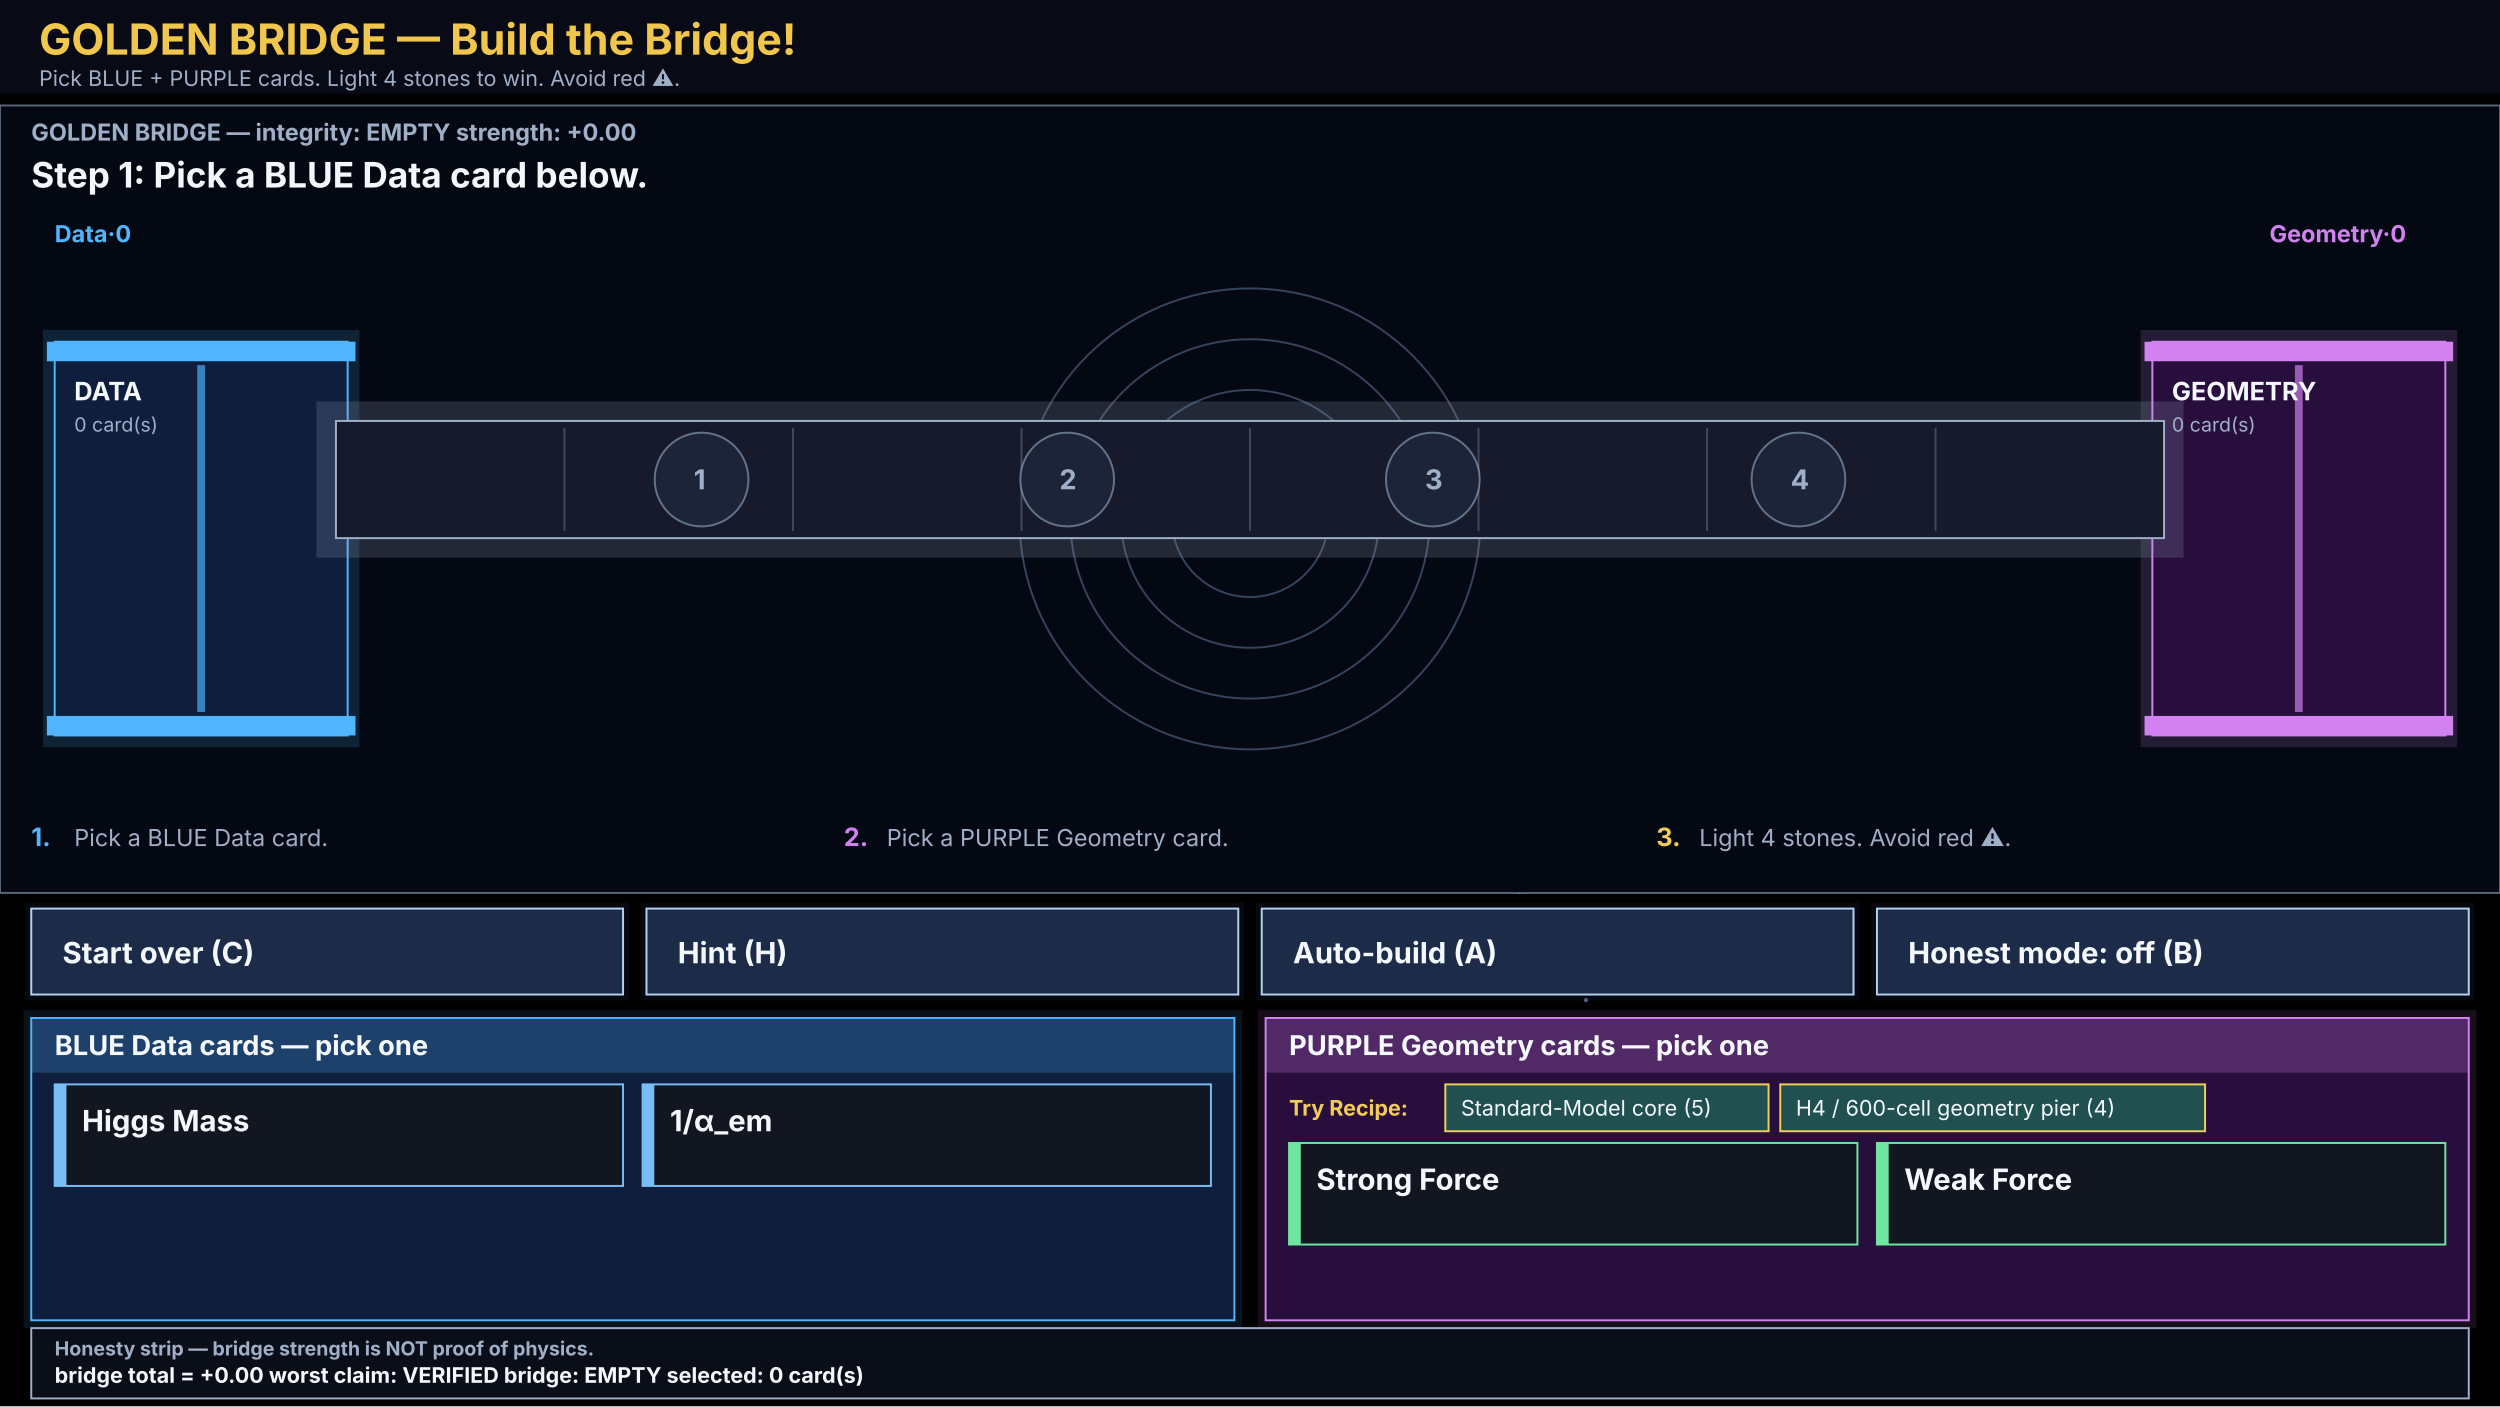
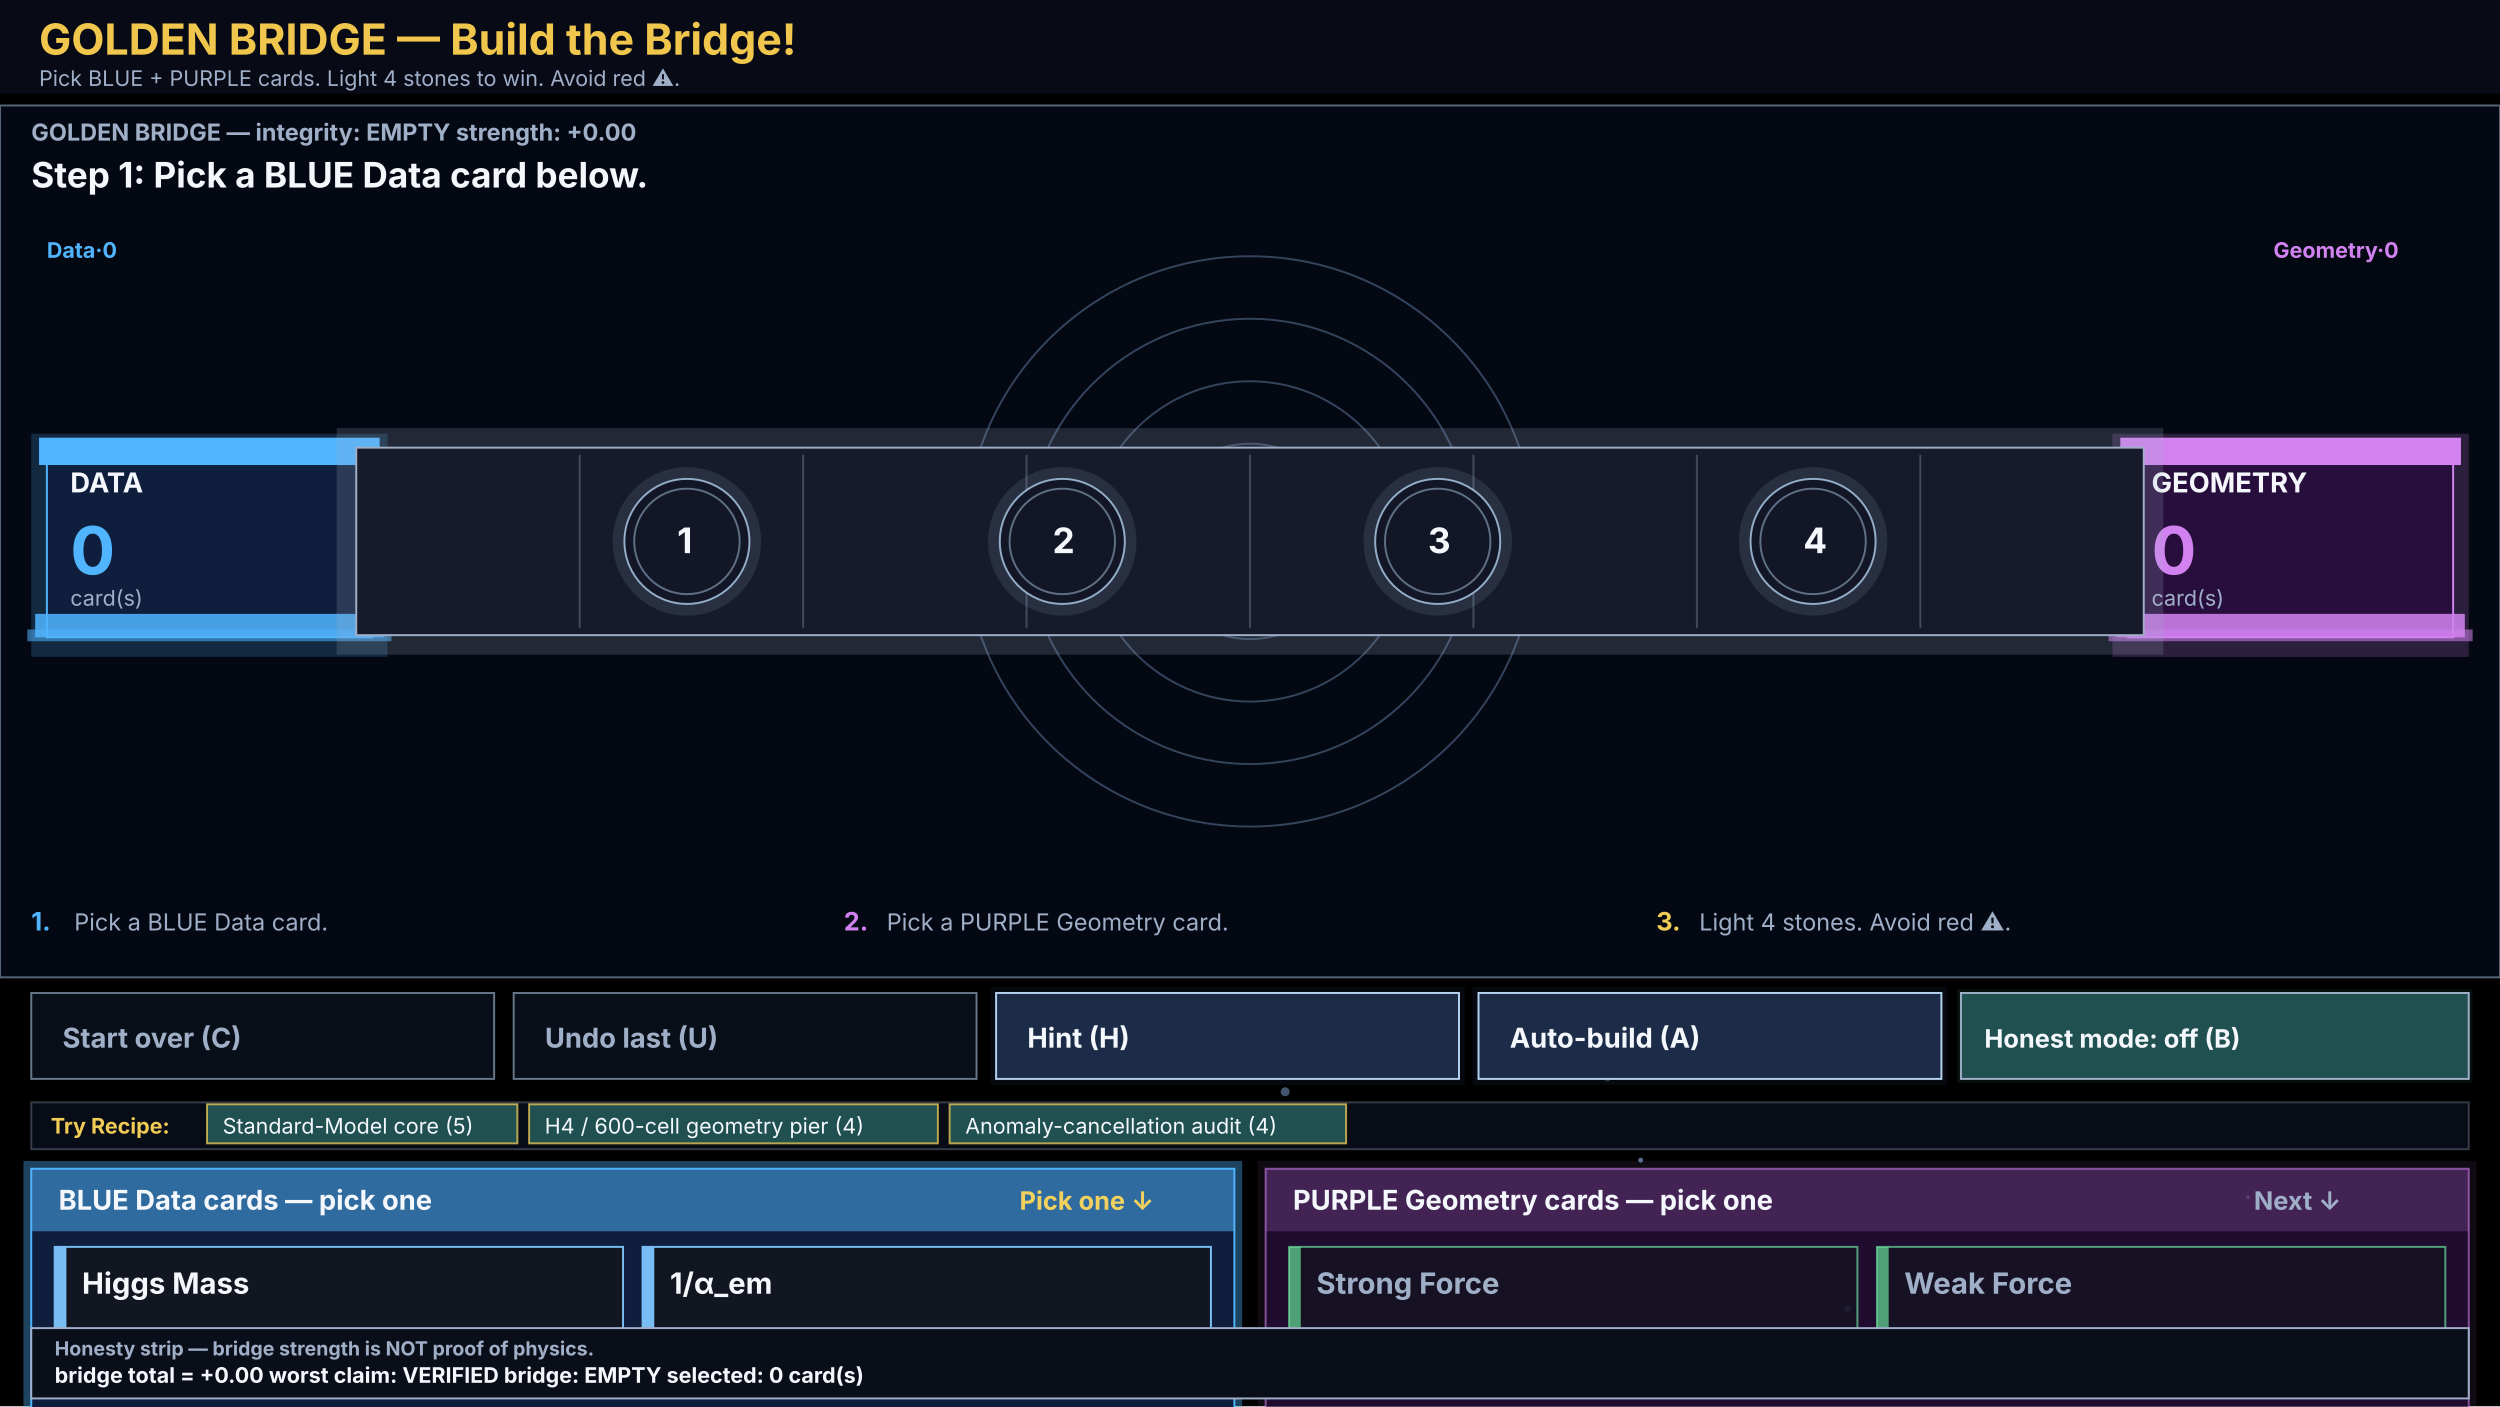
<svg xmlns="http://www.w3.org/2000/svg" viewBox="0 0 1280 720" width="100%" preserveAspectRatio="xMidYMid meet" font-family="ui-sans-serif, system-ui, -apple-system, sans-serif" role="img" aria-label="GOLDEN BRIDGE static layout snapshot">
  <rect x="0.00" y="0.00" width="1280.00" height="720.00" fill="rgba(0,0,0,1.000)" />
  <circle cx="708.00" cy="414.00" r="0.80" fill="rgba(140,180,230,0.400)" />
  <circle cx="108.00" cy="585.00" r="0.50" fill="rgba(140,180,230,0.349)" />
  <circle cx="511.00" cy="223.00" r="1.10" fill="rgba(140,180,230,0.553)" />
  <circle cx="778.00" cy="456.00" r="1.55" fill="rgba(140,180,230,0.510)" />
  <circle cx="717.00" cy="264.00" r="0.65" fill="rgba(140,180,230,0.490)" />
  <circle cx="1001.00" cy="451.00" r="1.85" fill="rgba(140,180,230,0.702)" />
  <circle cx="287.00" cy="409.00" r="1.55" fill="rgba(140,180,230,0.482)" />
  <circle cx="1151.00" cy="613.00" r="0.95" fill="rgba(140,180,230,0.655)" />
  <circle cx="595.00" cy="0.00" r="1.10" fill="rgba(140,180,230,0.416)" />
  <circle cx="922.00" cy="325.00" r="0.80" fill="rgba(140,180,230,0.604)" />
  <circle cx="980.00" cy="195.00" r="2.00" fill="rgba(140,180,230,0.498)" />
  <circle cx="905.00" cy="533.00" r="0.80" fill="rgba(140,180,230,0.475)" />
  <circle cx="1210.00" cy="249.00" r="0.65" fill="rgba(140,180,230,0.243)" />
  <circle cx="307.00" cy="708.00" r="2.45" fill="rgba(140,180,230,0.439)" />
  <circle cx="869.00" cy="433.00" r="0.65" fill="rgba(140,180,230,0.569)" />
  <circle cx="573.00" cy="492.00" r="0.95" fill="rgba(140,180,230,0.384)" />
  <circle cx="1061.00" cy="392.00" r="0.50" fill="rgba(140,180,230,0.373)" />
  <circle cx="1063.00" cy="388.00" r="0.65" fill="rgba(140,180,230,0.451)" />
  <circle cx="1236.00" cy="471.00" r="1.55" fill="rgba(140,180,230,0.353)" />
  <circle cx="366.00" cy="446.00" r="1.10" fill="rgba(140,180,230,0.251)" />
  <circle cx="633.00" cy="321.00" r="1.70" fill="rgba(140,180,230,0.494)" />
  <circle cx="683.00" cy="616.00" r="0.80" fill="rgba(140,180,230,0.616)" />
  <circle cx="743.00" cy="248.00" r="0.50" fill="rgba(140,180,230,0.251)" />
  <circle cx="946.00" cy="670.00" r="1.85" fill="rgba(140,180,230,0.490)" />
  <circle cx="346.00" cy="232.00" r="1.70" fill="rgba(140,180,230,0.639)" />
  <circle cx="691.00" cy="310.00" r="0.50" fill="rgba(140,180,230,0.522)" />
  <circle cx="1055.00" cy="249.00" r="2.30" fill="rgba(140,180,230,0.424)" />
  <circle cx="347.00" cy="225.00" r="1.85" fill="rgba(140,180,230,0.627)" />
  <circle cx="812.00" cy="512.00" r="1.10" fill="rgba(140,180,230,0.588)" />
  <circle cx="1011.00" cy="448.00" r="2.45" fill="rgba(140,180,230,0.635)" />
  <circle cx="195.00" cy="286.00" r="1.40" fill="rgba(140,180,230,0.306)" />
  <circle cx="382.00" cy="683.00" r="1.25" fill="rgba(140,180,230,0.408)" />
  <circle cx="531.00" cy="703.00" r="1.10" fill="rgba(140,180,230,0.404)" />
  <circle cx="1246.00" cy="410.00" r="1.55" fill="rgba(140,180,230,0.682)" />
  <circle cx="726.00" cy="411.00" r="0.95" fill="rgba(140,180,230,0.243)" />
  <circle cx="1263.00" cy="416.00" r="0.95" fill="rgba(140,180,230,0.686)" />
  <circle cx="242.00" cy="375.00" r="2.15" fill="rgba(140,180,230,0.588)" />
  <circle cx="1193.00" cy="42.00" r="1.70" fill="rgba(140,180,230,0.627)" />
  <circle cx="283.00" cy="291.00" r="0.65" fill="rgba(140,180,230,0.549)" />
  <circle cx="321.00" cy="35.00" r="1.25" fill="rgba(140,180,230,0.298)" />
  <circle cx="622.00" cy="652.00" r="1.70" fill="rgba(140,180,230,0.294)" />
  <circle cx="840.00" cy="594.00" r="1.25" fill="rgba(140,180,230,0.624)" />
  <circle cx="23.00" cy="411.00" r="1.25" fill="rgba(140,180,230,0.408)" />
  <circle cx="457.00" cy="233.00" r="0.50" fill="rgba(140,180,230,0.243)" />
  <circle cx="491.00" cy="116.00" r="2.45" fill="rgba(140,180,230,0.341)" />
  <circle cx="622.00" cy="151.00" r="1.10" fill="rgba(140,180,230,0.302)" />
  <circle cx="525.00" cy="279.00" r="0.80" fill="rgba(140,180,230,0.510)" />
  <circle cx="411.00" cy="646.00" r="1.85" fill="rgba(140,180,230,0.373)" />
  <circle cx="140.00" cy="433.00" r="0.50" fill="rgba(140,180,230,0.690)" />
  <circle cx="401.00" cy="269.00" r="1.10" fill="rgba(140,180,230,0.439)" />
  <circle cx="1027.00" cy="138.00" r="1.70" fill="rgba(140,180,230,0.451)" />
  <circle cx="395.00" cy="14.00" r="1.40" fill="rgba(140,180,230,0.584)" />
  <circle cx="823.00" cy="552.00" r="1.70" fill="rgba(140,180,230,0.341)" />
  <circle cx="1251.00" cy="23.00" r="1.40" fill="rgba(140,180,230,0.322)" />
  <circle cx="955.00" cy="570.00" r="0.65" fill="rgba(140,180,230,0.286)" />
  <circle cx="813.00" cy="20.00" r="2.30" fill="rgba(140,180,230,0.698)" />
  <circle cx="1166.00" cy="205.00" r="1.25" fill="rgba(140,180,230,0.392)" />
  <circle cx="1113.00" cy="171.00" r="0.80" fill="rgba(140,180,230,0.353)" />
  <circle cx="442.00" cy="121.00" r="2.15" fill="rgba(140,180,230,0.427)" />
  <circle cx="980.00" cy="13.00" r="1.25" fill="rgba(140,180,230,0.427)" />
  <circle cx="245.00" cy="499.00" r="1.10" fill="rgba(140,180,230,0.341)" />
  <circle cx="422.00" cy="107.00" r="1.10" fill="rgba(140,180,230,0.373)" />
  <circle cx="323.00" cy="572.00" r="2.15" fill="rgba(140,180,230,0.247)" />
  <circle cx="661.00" cy="365.00" r="1.85" fill="rgba(140,180,230,0.333)" />
  <circle cx="658.00" cy="559.00" r="2.30" fill="rgba(140,180,230,0.471)" />
  <circle cx="832.00" cy="540.00" r="0.65" fill="rgba(140,180,230,0.608)" />
  <circle cx="92.00" cy="214.00" r="1.40" fill="rgba(140,180,230,0.404)" />
  <circle cx="835.00" cy="248.00" r="0.95" fill="rgba(140,180,230,0.235)" />
  <circle cx="583.00" cy="709.00" r="1.85" fill="rgba(140,180,230,0.561)" />
  <circle cx="857.00" cy="353.00" r="0.95" fill="rgba(140,180,230,0.522)" />
  <rect x="0.00" y="0.00" width="1280.00" height="48.00" fill="rgba(8,10,22,1.000)" />
  <text x="20.00" y="28.00" fill="rgba(255,210,80,0.941)" font-size="22.0" font-weight="700">GOLDEN BRIDGE  —  Build the Bridge!</text>
  <text x="20.00" y="44.00" fill="rgba(160,175,200,1.000)" font-size="11.0" font-weight="400">Pick BLUE + PURPLE cards. Light 4 stones to win. Avoid red ⚠.</text>
-   <rect x="0.00" y="54.00" width="1280.00" height="403.20" fill="rgba(4,8,18,1.000)" stroke="rgba(180,210,240,0.471)" stroke-width="1" />
+   <rect x="0.00" y="54.00" width="1280.00" height="446.40" fill="rgba(4,8,18,1.000)" stroke="rgba(180,210,240,0.471)" stroke-width="1" />
  <text x="16.00" y="72.00" fill="rgba(160,175,200,1.000)" font-size="12.0" font-weight="700">GOLDEN BRIDGE — integrity: EMPTY   strength: +0.00</text>
  <text x="16.00" y="96.00" fill="rgba(244,248,252,1.000)" font-size="18.0" font-weight="700">Step 1: Pick a BLUE Data card below.</text>
-   <rect x="22.00" y="168.96" width="162.00" height="213.60" fill="rgba(80,180,255,0.157)" />
-   <rect x="28.00" y="174.96" width="150.00" height="201.60" fill="rgba(14,30,60,1.000)" stroke="rgba(80,180,255,1.000)" stroke-width="1" />
-   <rect x="24.00" y="174.96" width="158.00" height="10.00" fill="rgba(80,180,255,1.000)" />
-   <rect x="24.00" y="366.56" width="158.00" height="10.00" fill="rgba(80,180,255,1.000)" />
-   <rect x="101.00" y="186.96" width="4.00" height="177.60" fill="rgba(80,180,255,0.667)" />
-   <text x="38.00" y="204.96" fill="rgba(244,248,252,1.000)" font-size="13.0" font-weight="700">DATA</text>
-   <text x="38.00" y="220.96" fill="rgba(160,175,200,1.000)" font-size="10.0" font-weight="400">0 card(s)</text>
-   <rect x="1096.00" y="168.96" width="162.00" height="213.60" fill="rgba(210,130,240,0.157)" />
-   <rect x="1102.00" y="174.96" width="150.00" height="201.60" fill="rgba(40,14,60,1.000)" stroke="rgba(210,130,240,1.000)" stroke-width="1" />
-   <rect x="1098.00" y="174.96" width="158.00" height="10.00" fill="rgba(210,130,240,1.000)" />
-   <rect x="1098.00" y="366.56" width="158.00" height="10.00" fill="rgba(210,130,240,1.000)" />
-   <rect x="1175.00" y="186.96" width="4.00" height="177.60" fill="rgba(210,130,240,0.667)" />
-   <text x="1112.00" y="204.96" fill="rgba(244,248,252,1.000)" font-size="13.0" font-weight="700">GEOMETRY</text>
-   <text x="1112.00" y="220.96" fill="rgba(160,175,200,1.000)" font-size="10.0" font-weight="400">0 card(s)</text>
-   <text x="28.00" y="124.00" fill="rgba(80,180,255,1.000)" font-size="12.0" font-weight="700">Data·0</text>
-   <text x="1162.00" y="124.00" fill="rgba(210,130,240,1.000)" font-size="12.0" font-weight="700">Geometry·0</text>
-   <circle cx="640.00" cy="265.68" r="40.00" fill="rgba(0,0,0,0.000)" stroke="rgba(140,180,230,0.353)" stroke-width="1" />
-   <circle cx="640.00" cy="265.68" r="66.00" fill="rgba(0,0,0,0.000)" stroke="rgba(140,180,230,0.353)" stroke-width="1" />
-   <circle cx="640.00" cy="265.68" r="92.00" fill="rgba(0,0,0,0.000)" stroke="rgba(140,180,230,0.353)" stroke-width="1" />
-   <circle cx="640.00" cy="265.68" r="118.00" fill="rgba(0,0,0,0.000)" stroke="rgba(140,180,230,0.353)" stroke-width="1" />
-   <rect x="162.00" y="205.52" width="956.00" height="80.00" fill="rgba(160,175,200,0.196)" />
-   <rect x="172.00" y="215.52" width="936.00" height="60.00" fill="rgba(22,26,42,1.000)" stroke="rgba(160,175,200,1.000)" stroke-width="1" />
-   <line x1="289.00" y1="219.52" x2="289.00" y2="271.52" stroke="rgba(160,175,200,0.314)" stroke-width="1.00" stroke-linecap="round" />
-   <line x1="406.00" y1="219.52" x2="406.00" y2="271.52" stroke="rgba(160,175,200,0.314)" stroke-width="1.00" stroke-linecap="round" />
-   <line x1="523.00" y1="219.52" x2="523.00" y2="271.52" stroke="rgba(160,175,200,0.314)" stroke-width="1.00" stroke-linecap="round" />
-   <line x1="640.00" y1="219.52" x2="640.00" y2="271.52" stroke="rgba(160,175,200,0.314)" stroke-width="1.00" stroke-linecap="round" />
-   <line x1="757.00" y1="219.52" x2="757.00" y2="271.52" stroke="rgba(160,175,200,0.314)" stroke-width="1.00" stroke-linecap="round" />
-   <line x1="874.00" y1="219.52" x2="874.00" y2="271.52" stroke="rgba(160,175,200,0.314)" stroke-width="1.00" stroke-linecap="round" />
-   <line x1="991.00" y1="219.52" x2="991.00" y2="271.52" stroke="rgba(160,175,200,0.314)" stroke-width="1.00" stroke-linecap="round" />
-   <circle cx="359.20" cy="245.52" r="24.00" fill="rgba(30,36,56,1.000)" stroke="rgba(180,210,240,0.471)" stroke-width="1" />
-   <text x="355.20" y="250.52" fill="rgba(160,175,200,1.000)" font-size="14.0" font-weight="700">1</text>
-   <circle cx="546.40" cy="245.52" r="24.00" fill="rgba(30,36,56,1.000)" stroke="rgba(180,210,240,0.471)" stroke-width="1" />
-   <text x="542.40" y="250.52" fill="rgba(160,175,200,1.000)" font-size="14.0" font-weight="700">2</text>
-   <circle cx="733.60" cy="245.52" r="24.00" fill="rgba(30,36,56,1.000)" stroke="rgba(180,210,240,0.471)" stroke-width="1" />
-   <text x="729.60" y="250.52" fill="rgba(160,175,200,1.000)" font-size="14.0" font-weight="700">3</text>
-   <circle cx="920.80" cy="245.52" r="24.00" fill="rgba(30,36,56,1.000)" stroke="rgba(180,210,240,0.471)" stroke-width="1" />
-   <text x="916.80" y="250.52" fill="rgba(160,175,200,1.000)" font-size="14.0" font-weight="700">4</text>
-   <text x="16.00" y="433.20" fill="rgba(80,180,255,1.000)" font-size="13.0" font-weight="700">1.</text>
-   <text x="38.00" y="433.20" fill="rgba(160,175,200,1.000)" font-size="12.0" font-weight="400">Pick a BLUE Data card.</text>
-   <text x="432.00" y="433.20" fill="rgba(210,130,240,1.000)" font-size="13.0" font-weight="700">2.</text>
-   <text x="454.00" y="433.20" fill="rgba(160,175,200,1.000)" font-size="12.0" font-weight="400">Pick a PURPLE Geometry card.</text>
-   <text x="848.00" y="433.20" fill="rgba(255,215,90,0.941)" font-size="13.0" font-weight="700">3.</text>
-   <text x="870.00" y="433.20" fill="rgba(160,175,200,1.000)" font-size="12.0" font-weight="400">Light 4 stones. Avoid red ⚠.</text>
-   <rect x="13.00" y="462.20" width="309.00" height="50.00" fill="rgba(28,44,72,0.235)" />
-   <rect x="16.00" y="465.20" width="303.00" height="44.00" fill="rgba(28,44,72,1.000)" stroke="rgba(180,210,240,1.000)" stroke-width="1" />
-   <text x="32.00" y="493.20" fill="rgba(244,248,252,1.000)" font-size="15.0" font-weight="700">Start over (C)</text>
-   <rect x="328.00" y="462.20" width="309.00" height="50.00" fill="rgba(28,44,72,0.235)" />
-   <rect x="331.00" y="465.20" width="303.00" height="44.00" fill="rgba(28,44,72,1.000)" stroke="rgba(180,210,240,1.000)" stroke-width="1" />
-   <text x="347.00" y="493.20" fill="rgba(244,248,252,1.000)" font-size="15.0" font-weight="700">Hint (H)</text>
-   <rect x="643.00" y="462.20" width="309.00" height="50.00" fill="rgba(28,44,72,0.235)" />
-   <rect x="646.00" y="465.20" width="303.00" height="44.00" fill="rgba(28,44,72,1.000)" stroke="rgba(180,210,240,1.000)" stroke-width="1" />
-   <text x="662.00" y="493.20" fill="rgba(244,248,252,1.000)" font-size="15.0" font-weight="700">Auto-build (A)</text>
-   <rect x="958.00" y="462.20" width="309.00" height="50.00" fill="rgba(28,44,72,0.235)" />
-   <rect x="961.00" y="465.20" width="303.00" height="44.00" fill="rgba(28,44,72,1.000)" stroke="rgba(180,210,240,1.000)" stroke-width="1" />
-   <text x="977.00" y="493.20" fill="rgba(244,248,252,1.000)" font-size="15.0" font-weight="700">Honest mode: off (B)</text>
-   <rect x="12.00" y="517.20" width="624.00" height="162.80" fill="rgba(80,180,255,0.110)" />
-   <rect x="16.00" y="521.20" width="616.00" height="154.80" fill="rgba(14,30,60,1.000)" stroke="rgba(80,180,255,1.000)" stroke-width="1" />
-   <rect x="16.00" y="521.20" width="616.00" height="28.00" fill="rgba(80,180,255,0.235)" />
-   <text x="28.00" y="540.20" fill="rgba(244,248,252,1.000)" font-size="14.0" font-weight="700">BLUE Data cards — pick one</text>
-   <rect x="28.00" y="555.20" width="291.00" height="52.00" fill="rgba(18,22,32,1.000)" stroke="rgba(120,190,245,1.000)" stroke-width="1" />
-   <rect x="28.00" y="555.20" width="6.00" height="52.00" fill="rgba(120,190,245,1.000)" />
-   <text x="42.00" y="579.20" fill="rgba(244,248,252,1.000)" font-size="15.0" font-weight="700">Higgs Mass</text>
-   <rect x="329.00" y="555.20" width="291.00" height="52.00" fill="rgba(18,22,32,1.000)" stroke="rgba(120,190,245,1.000)" stroke-width="1" />
-   <rect x="329.00" y="555.20" width="6.00" height="52.00" fill="rgba(120,190,245,1.000)" />
-   <text x="343.00" y="579.20" fill="rgba(244,248,252,1.000)" font-size="15.0" font-weight="700">1/α_em</text>
-   <rect x="644.00" y="517.20" width="624.00" height="162.80" fill="rgba(210,130,240,0.110)" />
-   <rect x="648.00" y="521.20" width="616.00" height="154.80" fill="rgba(40,14,60,1.000)" stroke="rgba(210,130,240,1.000)" stroke-width="1" />
-   <rect x="648.00" y="521.20" width="616.00" height="28.00" fill="rgba(210,130,240,0.235)" />
-   <text x="660.00" y="540.20" fill="rgba(244,248,252,1.000)" font-size="14.0" font-weight="700">PURPLE Geometry cards — pick one</text>
-   <text x="660.00" y="571.20" fill="rgba(255,215,90,0.941)" font-size="11.0" font-weight="700">Try Recipe:</text>
-   <rect x="740.00" y="555.20" width="165.50" height="24.00" fill="rgba(32,80,80,1.000)" stroke="rgba(255,215,90,0.941)" stroke-width="1" />
-   <text x="748.00" y="571.20" fill="rgba(244,248,252,1.000)" font-size="11.0" font-weight="400">Standard-Model core (5)</text>
-   <rect x="911.50" y="555.20" width="217.50" height="24.00" fill="rgba(32,80,80,1.000)" stroke="rgba(255,215,90,0.941)" stroke-width="1" />
-   <text x="919.50" y="571.20" fill="rgba(244,248,252,1.000)" font-size="11.0" font-weight="400">H4 / 600-cell geometry pier (4)</text>
-   <rect x="660.00" y="585.20" width="291.00" height="52.00" fill="rgba(18,22,32,1.000)" stroke="rgba(110,230,160,1.000)" stroke-width="1" />
-   <rect x="660.00" y="585.20" width="6.00" height="52.00" fill="rgba(110,230,160,1.000)" />
-   <text x="674.00" y="609.20" fill="rgba(244,248,252,1.000)" font-size="15.0" font-weight="700">Strong Force</text>
-   <rect x="961.00" y="585.20" width="291.00" height="52.00" fill="rgba(18,22,32,1.000)" stroke="rgba(110,230,160,1.000)" stroke-width="1" />
-   <rect x="961.00" y="585.20" width="6.00" height="52.00" fill="rgba(110,230,160,1.000)" />
-   <text x="975.00" y="609.20" fill="rgba(244,248,252,1.000)" font-size="15.0" font-weight="700">Weak Force</text>
+   <rect x="16.00" y="222.10" width="182.40" height="114.21" fill="rgba(80,180,255,0.196)" />
+   <rect x="24.00" y="228.10" width="166.40" height="98.21" fill="rgba(14,30,60,1.000)" stroke="rgba(80,180,255,1.000)" stroke-width="1" />
+   <rect x="20.00" y="224.10" width="174.40" height="14.00" fill="rgba(80,180,255,1.000)" />
+   <rect x="18.00" y="314.30" width="178.40" height="12.00" fill="rgba(80,180,255,0.863)" />
+   <rect x="14.00" y="322.30" width="186.40" height="6.00" fill="rgba(80,180,255,0.549)" />
+   <text x="36.00" y="252.10" fill="rgba(244,248,252,1.000)" font-size="14.0" font-weight="700">DATA</text>
+   <text x="36.00" y="294.11" fill="rgba(80,180,255,1.000)" font-size="34.0" font-weight="700">0</text>
+   <text x="36.00" y="310.11" fill="rgba(160,175,200,1.000)" font-size="11.0" font-weight="400">card(s)</text>
+   <rect x="1081.60" y="222.10" width="182.40" height="114.21" fill="rgba(210,130,240,0.196)" />
+   <rect x="1089.60" y="228.10" width="166.40" height="98.21" fill="rgba(40,14,60,1.000)" stroke="rgba(210,130,240,1.000)" stroke-width="1" />
+   <rect x="1085.60" y="224.10" width="174.40" height="14.00" fill="rgba(210,130,240,1.000)" />
+   <rect x="1083.60" y="314.30" width="178.40" height="12.00" fill="rgba(210,130,240,0.863)" />
+   <rect x="1079.60" y="322.30" width="186.40" height="6.00" fill="rgba(210,130,240,0.549)" />
+   <text x="1101.60" y="252.10" fill="rgba(244,248,252,1.000)" font-size="14.0" font-weight="700">GEOMETRY</text>
+   <text x="1101.60" y="294.11" fill="rgba(210,130,240,1.000)" font-size="34.0" font-weight="700">0</text>
+   <text x="1101.60" y="310.11" fill="rgba(160,175,200,1.000)" font-size="11.0" font-weight="400">card(s)</text>
+   <text x="24.00" y="132.00" fill="rgba(80,180,255,1.000)" font-size="11.0" font-weight="700">Data·0</text>
+   <text x="1164.00" y="132.00" fill="rgba(210,130,240,1.000)" font-size="11.0" font-weight="700">Geometry·0</text>
+   <circle cx="640.00" cy="277.20" r="50.00" fill="rgba(0,0,0,0.000)" stroke="rgba(140,180,230,0.353)" stroke-width="1" />
+   <circle cx="640.00" cy="277.20" r="82.00" fill="rgba(0,0,0,0.000)" stroke="rgba(140,180,230,0.353)" stroke-width="1" />
+   <circle cx="640.00" cy="277.20" r="114.00" fill="rgba(0,0,0,0.000)" stroke="rgba(140,180,230,0.353)" stroke-width="1" />
+   <circle cx="640.00" cy="277.20" r="146.00" fill="rgba(0,0,0,0.000)" stroke="rgba(140,180,230,0.353)" stroke-width="1" />
+   <rect x="172.40" y="219.20" width="935.20" height="116.00" fill="rgba(160,175,200,0.196)" />
+   <rect x="182.40" y="229.20" width="915.20" height="96.00" fill="rgba(22,26,42,1.000)" stroke="rgba(160,175,200,1.000)" stroke-width="1" />
+   <line x1="296.80" y1="233.20" x2="296.80" y2="321.20" stroke="rgba(160,175,200,0.314)" stroke-width="1.00" stroke-linecap="round" />
+   <line x1="411.20" y1="233.20" x2="411.20" y2="321.20" stroke="rgba(160,175,200,0.314)" stroke-width="1.00" stroke-linecap="round" />
+   <line x1="525.60" y1="233.20" x2="525.60" y2="321.20" stroke="rgba(160,175,200,0.314)" stroke-width="1.00" stroke-linecap="round" />
+   <line x1="640.00" y1="233.20" x2="640.00" y2="321.20" stroke="rgba(160,175,200,0.314)" stroke-width="1.00" stroke-linecap="round" />
+   <line x1="754.40" y1="233.20" x2="754.40" y2="321.20" stroke="rgba(160,175,200,0.314)" stroke-width="1.00" stroke-linecap="round" />
+   <line x1="868.80" y1="233.20" x2="868.80" y2="321.20" stroke="rgba(160,175,200,0.314)" stroke-width="1.00" stroke-linecap="round" />
+   <line x1="983.20" y1="233.20" x2="983.20" y2="321.20" stroke="rgba(160,175,200,0.314)" stroke-width="1.00" stroke-linecap="round" />
+   <circle cx="351.71" cy="277.20" r="38.00" fill="rgba(180,210,240,0.118)" />
+   <circle cx="351.71" cy="277.20" r="32.00" fill="rgba(18,22,38,1.000)" stroke="rgba(180,210,240,0.784)" stroke-width="1" />
+   <circle cx="351.71" cy="277.20" r="27.00" fill="rgba(0,0,0,0.000)" stroke="rgba(180,210,240,0.471)" stroke-width="1" />
+   <text x="346.71" y="283.20" fill="rgba(244,248,252,1.000)" font-size="18.0" font-weight="700">1</text>
+   <circle cx="543.90" cy="277.20" r="38.00" fill="rgba(180,210,240,0.118)" />
+   <circle cx="543.90" cy="277.20" r="32.00" fill="rgba(18,22,38,1.000)" stroke="rgba(180,210,240,0.784)" stroke-width="1" />
+   <circle cx="543.90" cy="277.20" r="27.00" fill="rgba(0,0,0,0.000)" stroke="rgba(180,210,240,0.471)" stroke-width="1" />
+   <text x="538.90" y="283.20" fill="rgba(244,248,252,1.000)" font-size="18.0" font-weight="700">2</text>
+   <circle cx="736.10" cy="277.20" r="38.00" fill="rgba(180,210,240,0.118)" />
+   <circle cx="736.10" cy="277.20" r="32.00" fill="rgba(18,22,38,1.000)" stroke="rgba(180,210,240,0.784)" stroke-width="1" />
+   <circle cx="736.10" cy="277.20" r="27.00" fill="rgba(0,0,0,0.000)" stroke="rgba(180,210,240,0.471)" stroke-width="1" />
+   <text x="731.10" y="283.20" fill="rgba(244,248,252,1.000)" font-size="18.0" font-weight="700">3</text>
+   <circle cx="928.29" cy="277.20" r="38.00" fill="rgba(180,210,240,0.118)" />
+   <circle cx="928.29" cy="277.20" r="32.00" fill="rgba(18,22,38,1.000)" stroke="rgba(180,210,240,0.784)" stroke-width="1" />
+   <circle cx="928.29" cy="277.20" r="27.00" fill="rgba(0,0,0,0.000)" stroke="rgba(180,210,240,0.471)" stroke-width="1" />
+   <text x="923.29" y="283.20" fill="rgba(244,248,252,1.000)" font-size="18.0" font-weight="700">4</text>
+   <text x="16.00" y="476.40" fill="rgba(80,180,255,1.000)" font-size="13.0" font-weight="700">1.</text>
+   <text x="38.00" y="476.40" fill="rgba(160,175,200,1.000)" font-size="12.0" font-weight="400">Pick a BLUE Data card.</text>
+   <text x="432.00" y="476.40" fill="rgba(210,130,240,1.000)" font-size="13.0" font-weight="700">2.</text>
+   <text x="454.00" y="476.40" fill="rgba(160,175,200,1.000)" font-size="12.0" font-weight="400">Pick a PURPLE Geometry card.</text>
+   <text x="848.00" y="476.40" fill="rgba(255,215,90,0.941)" font-size="13.0" font-weight="700">3.</text>
+   <text x="870.00" y="476.40" fill="rgba(160,175,200,1.000)" font-size="12.0" font-weight="400">Light 4 stones. Avoid red ⚠.</text>
+   <rect x="16.00" y="508.40" width="237.00" height="44.00" fill="rgba(28,44,72,0.353)" stroke="rgba(180,210,240,0.549)" stroke-width="1" />
+   <text x="32.00" y="536.40" fill="rgba(160,175,200,1.000)" font-size="14.0" font-weight="700">Start over (C)</text>
+   <rect x="263.00" y="508.40" width="237.00" height="44.00" fill="rgba(28,44,72,0.353)" stroke="rgba(180,210,240,0.549)" stroke-width="1" />
+   <text x="279.00" y="536.40" fill="rgba(160,175,200,1.000)" font-size="14.0" font-weight="700">Undo last (U)</text>
+   <rect x="507.00" y="505.40" width="243.00" height="50.00" fill="rgba(28,44,72,0.235)" />
+   <rect x="510.00" y="508.40" width="237.00" height="44.00" fill="rgba(28,44,72,1.000)" stroke="rgba(180,210,240,1.000)" stroke-width="1" />
+   <text x="526.00" y="536.40" fill="rgba(244,248,252,1.000)" font-size="14.0" font-weight="700">Hint (H)</text>
+   <rect x="754.00" y="505.40" width="243.00" height="50.00" fill="rgba(28,44,72,0.235)" />
+   <rect x="757.00" y="508.40" width="237.00" height="44.00" fill="rgba(28,44,72,1.000)" stroke="rgba(180,210,240,1.000)" stroke-width="1" />
+   <text x="773.00" y="536.40" fill="rgba(244,248,252,1.000)" font-size="14.0" font-weight="700">Auto-build (A)</text>
+   <rect x="1002.00" y="506.40" width="264.00" height="48.00" fill="rgba(32,80,80,0.196)" />
+   <rect x="1004.00" y="508.40" width="260.00" height="44.00" fill="rgba(32,80,80,1.000)" stroke="rgba(160,175,200,1.000)" stroke-width="1" />
+   <text x="1016.00" y="536.40" fill="rgba(244,248,252,1.000)" font-size="13.0" font-weight="700">Honest mode: off (B)</text>
+   <rect x="16.00" y="564.40" width="1248.00" height="24.00" fill="rgba(8,12,22,1.000)" stroke="rgba(160,175,200,0.314)" stroke-width="1" />
+   <text x="26.00" y="580.40" fill="rgba(255,215,90,0.941)" font-size="11.0" font-weight="700">Try Recipe:</text>
+   <rect x="106.00" y="565.40" width="158.90" height="20.00" fill="rgba(32,80,80,1.000)" stroke="rgba(255,215,90,0.706)" stroke-width="1" />
+   <text x="114.00" y="580.40" fill="rgba(244,248,252,1.000)" font-size="11.0" font-weight="400">Standard-Model core (5)</text>
+   <rect x="270.90" y="565.40" width="209.30" height="20.00" fill="rgba(32,80,80,1.000)" stroke="rgba(255,215,90,0.706)" stroke-width="1" />
+   <text x="278.90" y="580.40" fill="rgba(244,248,252,1.000)" font-size="11.0" font-weight="400">H4 / 600-cell geometry pier (4)</text>
+   <rect x="486.20" y="565.40" width="203.00" height="20.00" fill="rgba(32,80,80,1.000)" stroke="rgba(255,215,90,0.706)" stroke-width="1" />
+   <text x="494.20" y="580.40" fill="rgba(244,248,252,1.000)" font-size="11.0" font-weight="400">Anomaly-cancellation audit (4)</text>
+   <rect x="12.00" y="594.40" width="624.00" height="148.00" fill="rgba(80,180,255,0.373)" />
+   <rect x="16.00" y="598.40" width="616.00" height="140.00" fill="rgba(14,30,60,1.000)" stroke="rgba(80,180,255,1.000)" stroke-width="1" />
+   <rect x="16.00" y="598.40" width="616.00" height="32.00" fill="rgba(80,180,255,0.510)" />
+   <text x="30.00" y="619.40" fill="rgba(244,248,252,1.000)" font-size="14.0" font-weight="700">BLUE Data cards — pick one</text>
+   <text x="522.00" y="619.40" fill="rgba(255,215,90,0.941)" font-size="13.0" font-weight="700">Pick one ↓</text>
+   <rect x="28.00" y="638.40" width="291.00" height="52.00" fill="rgba(18,22,32,1.000)" stroke="rgba(120,190,245,1.000)" stroke-width="1" />
+   <rect x="28.00" y="638.40" width="6.00" height="52.00" fill="rgba(120,190,245,1.000)" />
+   <text x="42.00" y="662.40" fill="rgba(244,248,252,1.000)" font-size="15.0" font-weight="700">Higgs Mass</text>
+   <rect x="329.00" y="638.40" width="291.00" height="52.00" fill="rgba(18,22,32,1.000)" stroke="rgba(120,190,245,1.000)" stroke-width="1" />
+   <rect x="329.00" y="638.40" width="6.00" height="52.00" fill="rgba(120,190,245,1.000)" />
+   <text x="343.00" y="662.40" fill="rgba(244,248,252,1.000)" font-size="15.0" font-weight="700">1/α_em</text>
+   <rect x="644.00" y="594.40" width="624.00" height="148.00" fill="rgba(210,130,240,0.078)" />
+   <rect x="648.00" y="598.40" width="616.00" height="140.00" fill="rgba(40,14,60,0.667)" stroke="rgba(210,130,240,0.588)" stroke-width="1" />
+   <rect x="648.00" y="598.40" width="616.00" height="32.00" fill="rgba(210,130,240,0.196)" />
+   <text x="662.00" y="619.40" fill="rgba(244,248,252,1.000)" font-size="14.0" font-weight="700">PURPLE Geometry cards — pick one</text>
+   <text x="1154.00" y="619.40" fill="rgba(160,175,200,1.000)" font-size="13.0" font-weight="700">Next ↓</text>
+   <rect x="660.00" y="638.40" width="291.00" height="52.00" fill="rgba(18,22,32,0.667)" stroke="rgba(110,230,160,0.667)" stroke-width="1" />
+   <rect x="660.00" y="638.40" width="6.00" height="52.00" fill="rgba(110,230,160,0.667)" />
+   <text x="674.00" y="662.40" fill="rgba(160,175,200,1.000)" font-size="15.0" font-weight="700">Strong Force</text>
+   <rect x="961.00" y="638.40" width="291.00" height="52.00" fill="rgba(18,22,32,0.667)" stroke="rgba(110,230,160,0.667)" stroke-width="1" />
+   <rect x="961.00" y="638.40" width="6.00" height="52.00" fill="rgba(110,230,160,0.667)" />
+   <text x="975.00" y="662.40" fill="rgba(160,175,200,1.000)" font-size="15.0" font-weight="700">Weak Force</text>
  <rect x="16.00" y="680.00" width="1248.00" height="36.00" fill="rgba(10,14,24,1.000)" stroke="rgba(160,175,200,1.000)" stroke-width="1" />
  <text x="28.00" y="694.00" fill="rgba(160,175,200,1.000)" font-size="10.0" font-weight="700">Honesty strip — bridge strength is NOT proof of physics.</text>
  <text x="28.00" y="708.00" fill="rgba(244,248,252,1.000)" font-size="11.0" font-weight="700">bridge total = +0.00   worst claim: VERIFIED   bridge: EMPTY   selected: 0 card(s)</text>
</svg>
